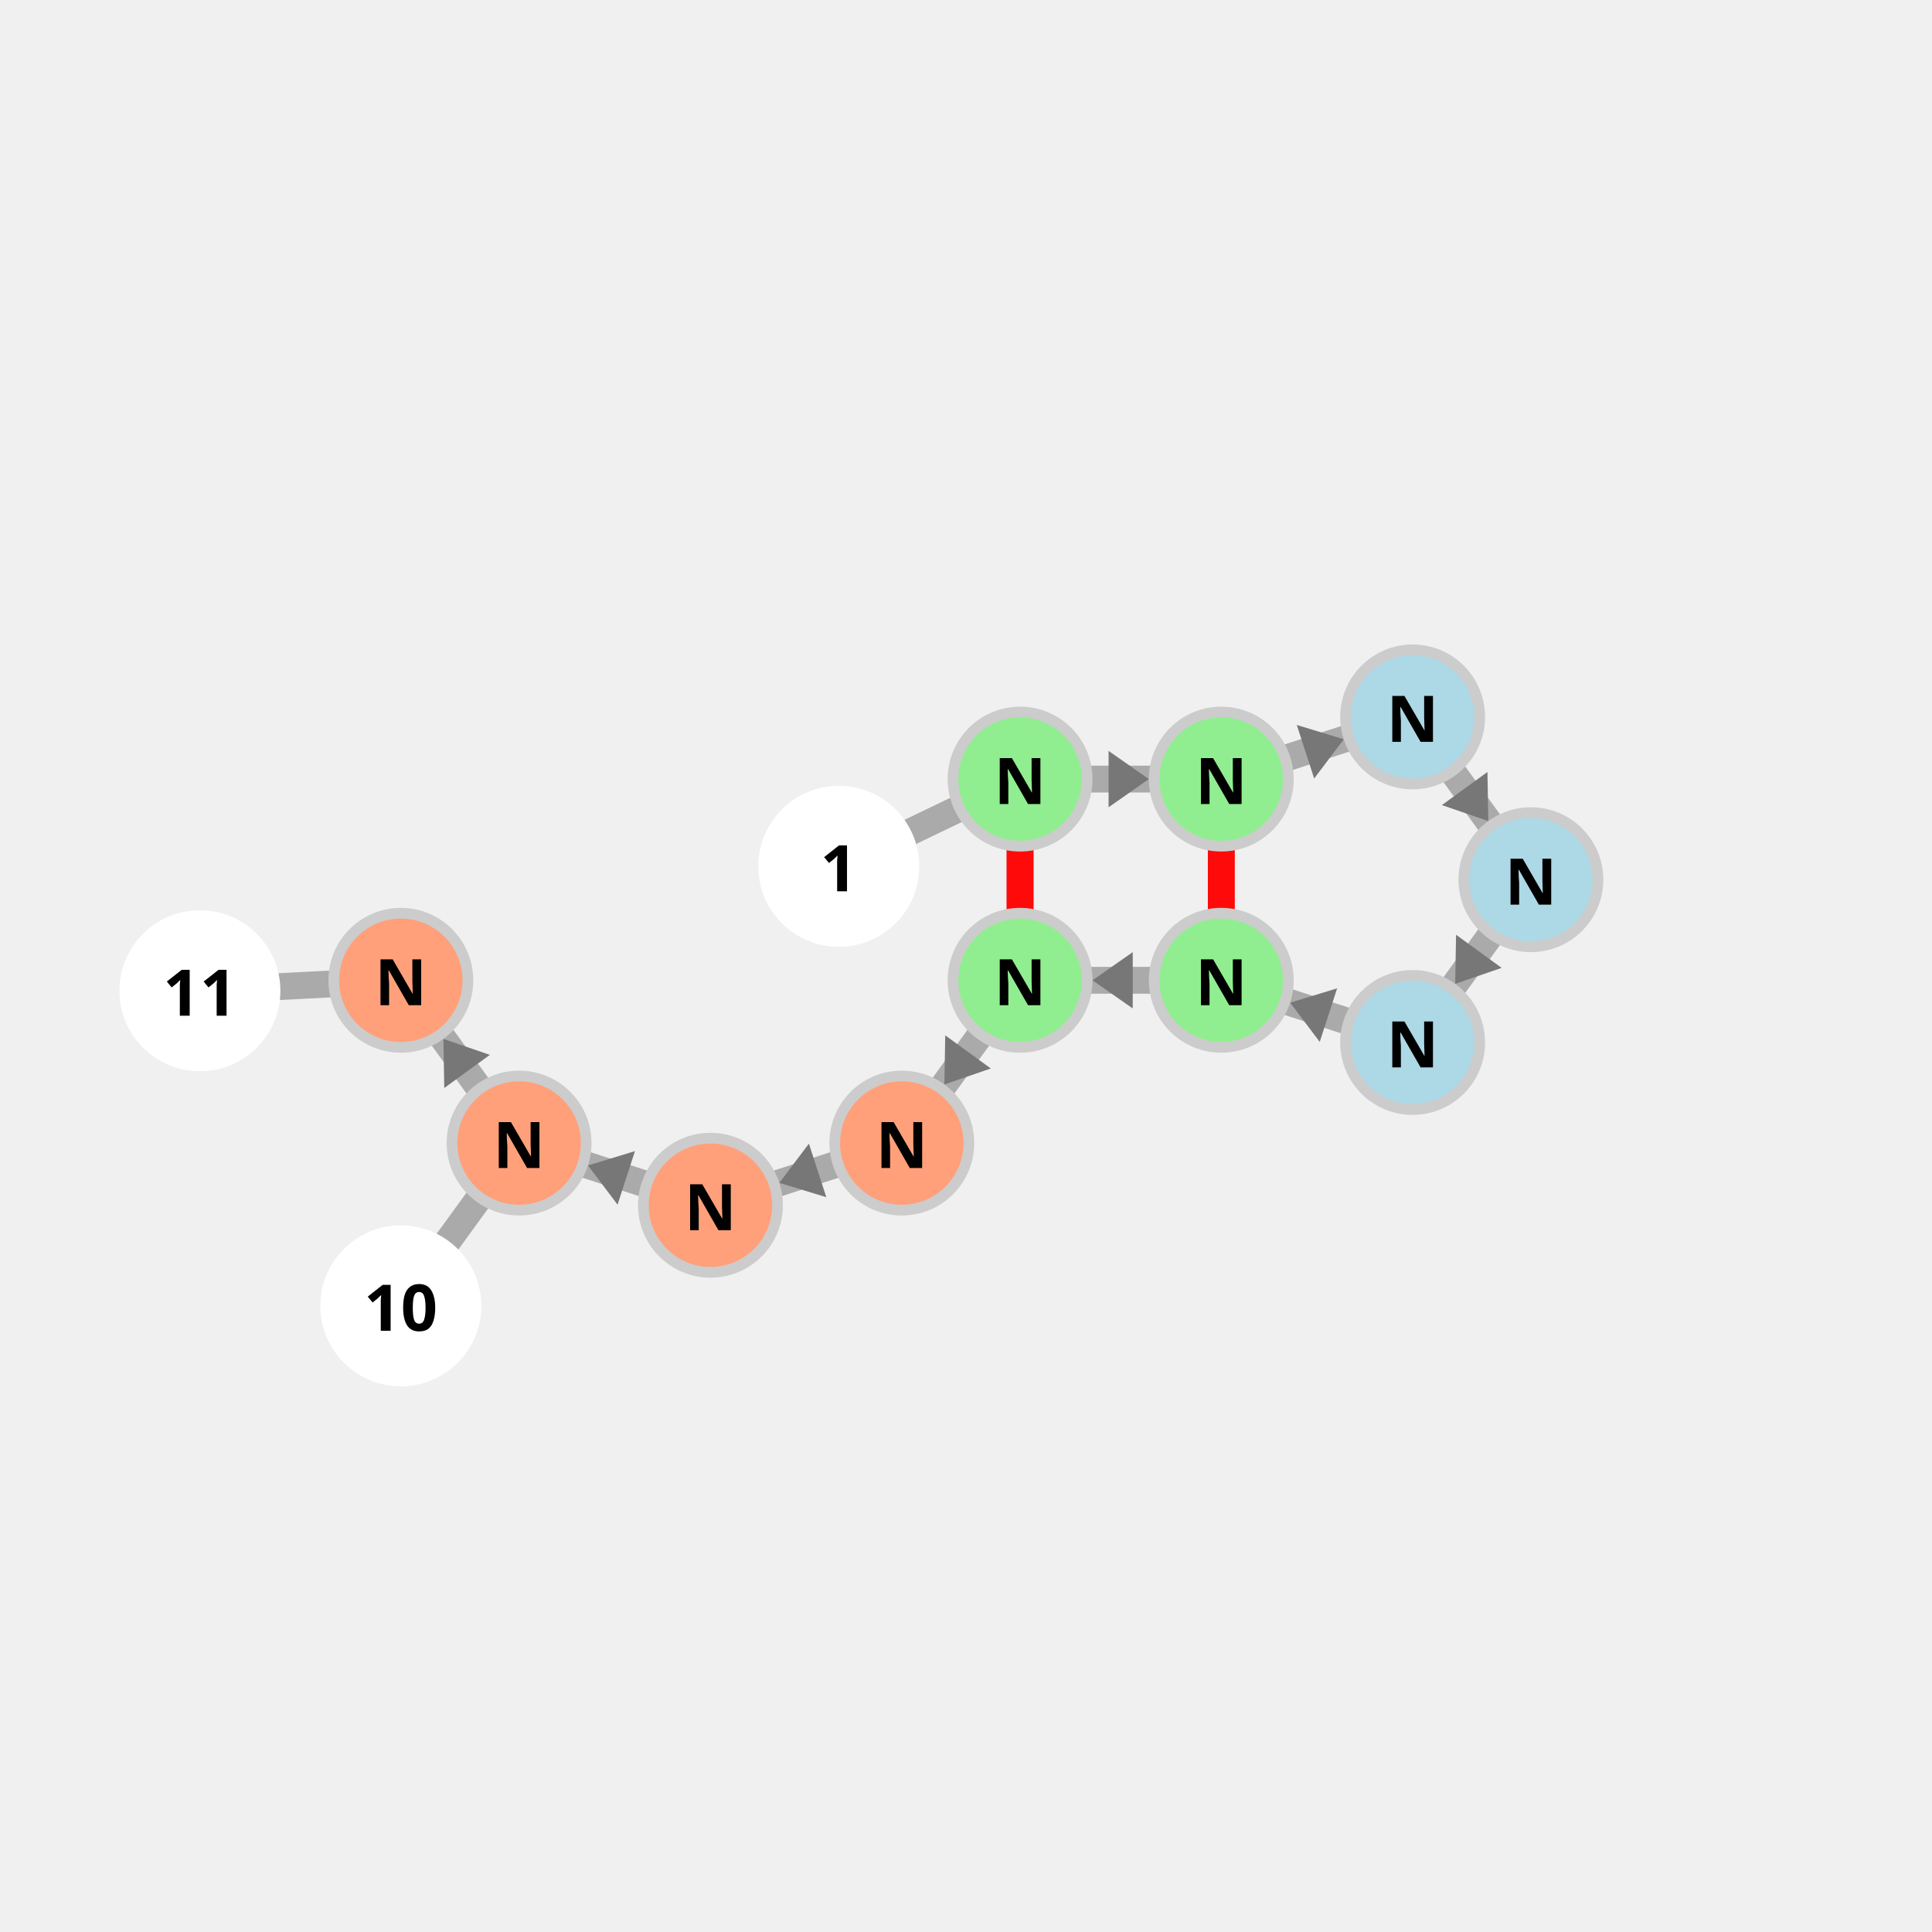
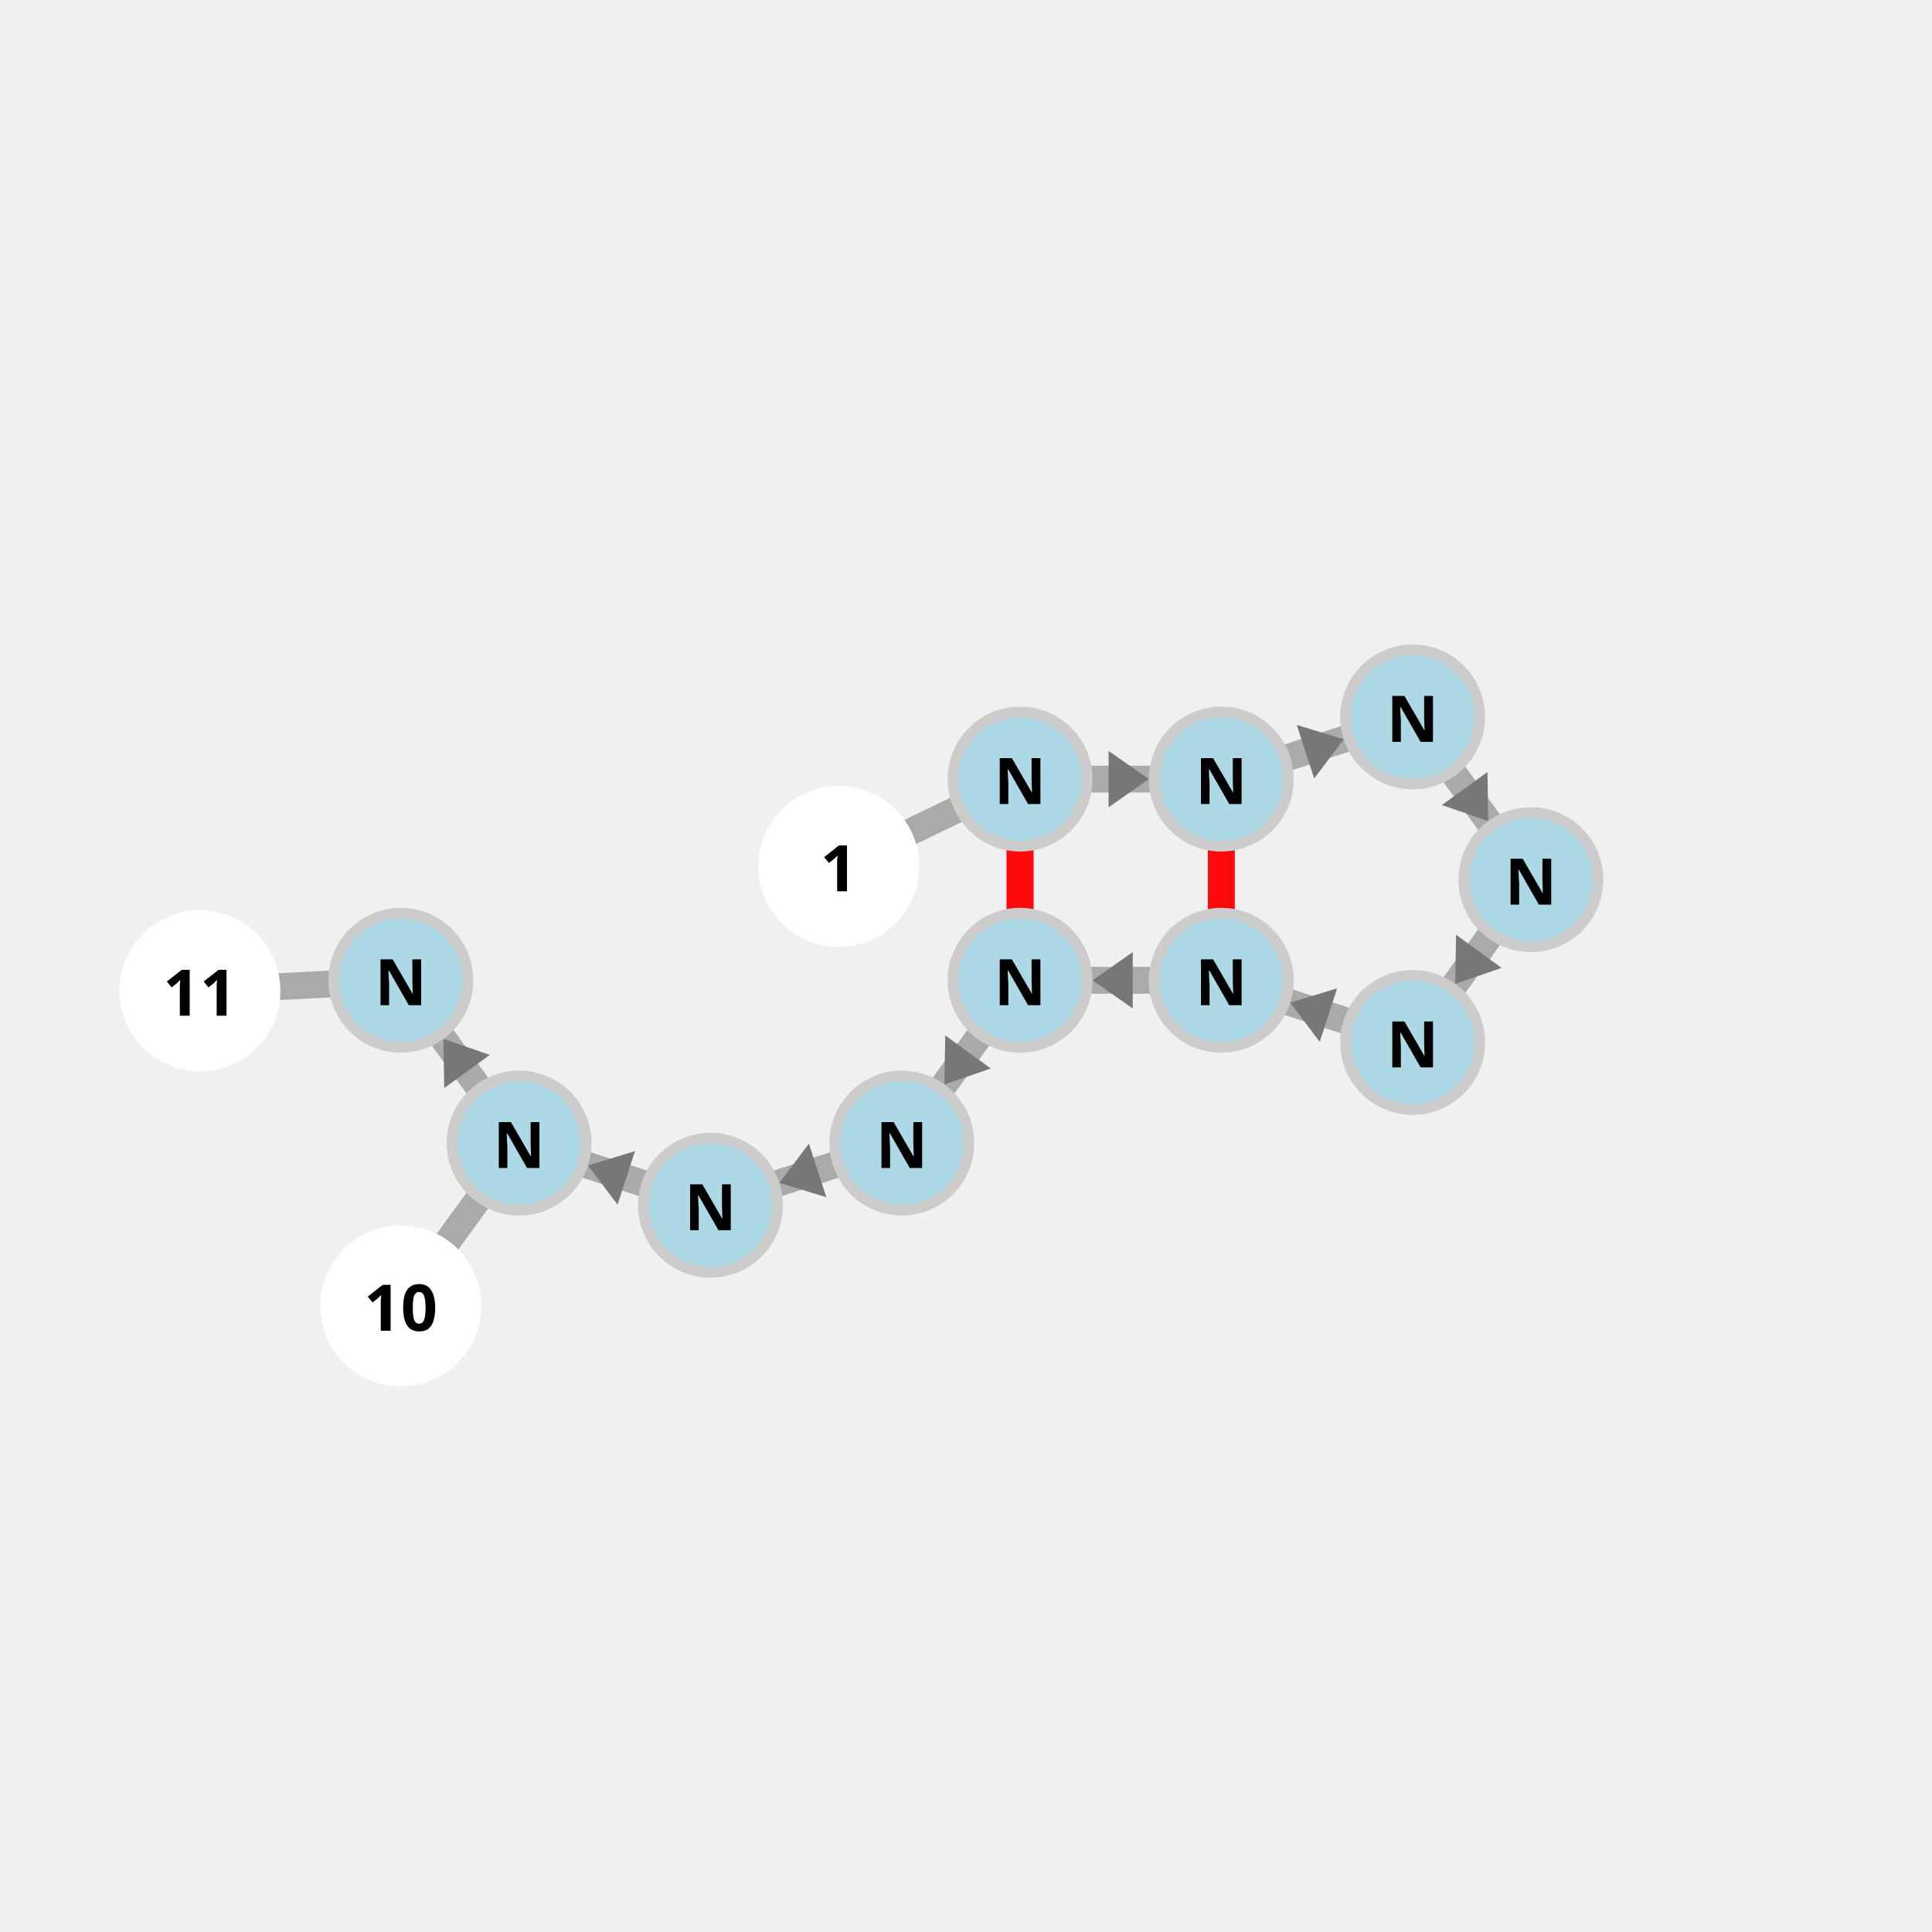
<svg xmlns="http://www.w3.org/2000/svg" viewBox="0 0 300 300">
  <style type="text/css">
 circle.fornac-node, polygon.fornac-node {
  stroke: #ccc;
  stroke-width: 0.8;
  opacity: 1;
  fill: white;
}

path.fornac-directionArrow {
  fill: #777;
  stroke: none;
  stroke-width: 0.8px;
}

g.fornac-plot {
    /* outline: 1px solid red; */
}

circle.fornac-node[base_type="a"] {
  fill: #dbdb8d;
}

circle.fornac-node[base_type="c"] {
  fill: #98df8a;
}

circle.fornac-node[base_type="g"] {
  fill: #ff9896;
}

circle.fornac-node[base_type="u"], circle.fornac-node[base_type="t"] {
  fill: #aec7e8;
}

.fornac-node &gt; text {
     pointer-events: none;
 }

circle.fornac-node[node_type="label"] {
    stroke: transparent;
    stroke-width: 0;
    fill: white;
    display: inline;
}

circle.fornac-node[node_type="protein"] {
    fill: gray;
    fill-opacity: 0.5;
    stroke-width: 4;
}

.fornac-selectedNode &gt; circle.fornac-node {
    stroke: red;
}

text.fornac-nodeLabel {
    font-weight: bold;
    font-family: Tahoma, Geneva, sans-serif;
    font-size: 0.4em;
    color: rgb(100,100,100);
    text-anchor: middle;
    alignment-baseline: middle;
    dominant-baseline: central;
    pointer-events: none;
    -webkit-touch-callout: none;
    -webkit-user-select: none;
    -khtml-user-select: none;
    -moz-user-select: none;
    -ms-user-select: none;
    user-select: none;
}

line.fornac-link {
  stroke: #999;
  stroke-opacity: 0.8;
  stroke-width: 2;
}

line.fornac-link[link_type="pseudoknot"] {
    stroke: red;
}

line.fornac-link[link_type="basepair"] {
  stroke: red;
}

line.fornac-link[link_type="intermolecule"] {
  stroke: blue;
}

line.fornac-link[link_type="chain_chain"] {
  stroke-dasharray: 3,3;
}

line.fornac-link[link_type="fake"] {
  stroke: green;
}

text.fornac-plotLabel {
    font-family: Tahoma, Geneva, sans-serif;
    font-weight: bolder;
    font-size: 1.2em;
    fill: rgba(200, 200, 200, 0.5);
    text-anchor: middle;
    alignment-baseline: central;
}

.fornac-transparent {
    fill: transparent;
    stroke-width: 0;
    stroke-opacity: 0;
    opacity: 0;
    visibility: hidden;
    pointer-events: none;
}

.fornac-dragLine {
  stroke: #999;
  stroke-width: 2;
  pointer-events: none;
}

.fornac-mouseEventHelper &gt; .extent {
  fill-opacity: .1;
  stroke: #fff;
  shape-rendering: crispEdges;
}

.d3-context-menu {
	position: absolute;
	display: none;
	background-color: #f2f2f2;
	border-radius: 4px;

	font-family: Arial, sans-serif;
	font-size: 14px;
	min-width: 150px;
	border: 1px solid #d4d4d4;

	z-index:1200;
}

.d3-context-menu ul {
	list-style-type: none;
	margin: 4px 0px;
	padding: 0px;
	cursor: default;
}

.d3-context-menu ul li {
	padding: 4px 16px;

	-webkit-touch-callout: none; /* iOS Safari */
	-webkit-user-select: none;   /* Chrome/Safari/Opera */
	-khtml-user-select: none;    /* Konqueror */
	-moz-user-select: none;      /* Firefox */
	-ms-user-select: none;       /* Internet Explorer/Edge */
	user-select: none;
}

.d3-context-menu ul li:hover {
	background-color: #4677f8;
	color: #fefefe;
}

.d3-context-menu-selected {
	background-color: #4677f8;
	color: #fefefe;
}

/*
	Header
*/

.d3-context-menu ul li.is-header
.d3-context-menu ul li.is-header:hover {
	background-color: #f2f2f2;
	color: #444;
	font-weight: bold;
	font-style: italic;
}

/*
	Disabled
*/

.d3-context-menu ul li.is-disabled
.d3-context-menu ul li.is-disabled:hover {
	background-color: #f2f2f2;
	color: #888;
	cursor: not-allowed;
}

/*
	Divider
*/

.d3-context-menu ul li.is-divider {
	padding: 0px 0px;
}

.d3-context-menu ul li.is-divider:hover {
	background-color: #f2f2f2;
}

.d3-context-menu ul hr {
	border: 0;
    height: 0;
    border-top: 1px solid rgba(0, 0, 0, 0.1);
    border-bottom: 1px solid rgba(255, 255, 255, 0.3);
}

/*# sourceMappingURL=fornac.css.map*/ 
</style>
  <g class="fornac-plot" transform="translate(-49.88728,-87.30719)scale(2.082835,2.082835)">
    <g class="fornac-links">
      <line class="link fornac-link" x1="100" y1="100" x2="100" y2="115" link_type="basepair" pointer-events="all" />
      <line class="link fornac-link" x1="115" y1="100" x2="115" y2="115" link_type="basepair" pointer-events="all" />
      <line class="link fornac-link" x1="100" y1="100" x2="115" y2="100" link_type="backbone" pointer-events="all" />
      <line class="link fornac-link" x1="115" y1="100" x2="129.266" y2="95.365" link_type="backbone" pointer-events="all" />
      <line class="link fornac-link" x1="129.266" y1="95.365" x2="138.083" y2="107.5" link_type="backbone" pointer-events="all" />
      <line class="link fornac-link" x1="138.083" y1="107.5" x2="129.266" y2="119.635" link_type="backbone" pointer-events="all" />
      <line class="link fornac-link" x1="115" y1="115" x2="115" y2="100" link_type="basepair" pointer-events="all" />
      <line class="link fornac-link" x1="129.266" y1="119.635" x2="115" y2="115" link_type="backbone" pointer-events="all" />
      <line class="link fornac-link" x1="100" y1="115" x2="100" y2="100" link_type="basepair" pointer-events="all" />
      <line class="link fornac-link" x1="115" y1="115" x2="100" y2="115" link_type="backbone" pointer-events="all" />
      <line class="link fornac-link" x1="100" y1="115" x2="91.183" y2="127.135" link_type="backbone" pointer-events="all" />
      <line class="link fornac-link" x1="91.183" y1="127.135" x2="76.917" y2="131.771" link_type="backbone" pointer-events="all" />
      <line class="link fornac-link" x1="76.917" y1="131.771" x2="62.652" y2="127.135" link_type="backbone" pointer-events="all" />
      <line class="link fornac-link" x1="62.652" y1="127.135" x2="53.835" y2="115" link_type="backbone" pointer-events="all" />
      <line class="link fornac-link" x1="100" y1="100" x2="86.484" y2="106.505" link_type="label_link" pointer-events="all" />
      <line class="link fornac-link" x1="115" y1="100" x2="112.653" y2="85.185" link_type="label_link" pointer-events="all" style="display:none" />
      <line class="link fornac-link" x1="129.266" y1="95.365" x2="133.901" y2="81.099" link_type="label_link" pointer-events="all" style="display:none" />
      <line class="link fornac-link" x1="138.083" y1="107.5" x2="153.083" y2="107.5" link_type="label_link" pointer-events="all" style="display:none" />
      <line class="link fornac-link" x1="129.266" y1="119.635" x2="133.901" y2="133.901" link_type="label_link" pointer-events="all" style="display:none" />
      <line class="link fornac-link" x1="115" y1="115" x2="112.653" y2="129.815" link_type="label_link" pointer-events="all" style="display:none" />
      <line class="link fornac-link" x1="100" y1="115" x2="106.81" y2="128.365" link_type="label_link" pointer-events="all" style="display:none" />
      <line class="link fornac-link" x1="91.183" y1="127.135" x2="100" y2="139.271" link_type="label_link" pointer-events="all" style="display:none" />
      <line class="link fornac-link" x1="76.917" y1="131.771" x2="76.917" y2="146.771" link_type="label_link" pointer-events="all" style="display:none" />
      <line class="link fornac-link" x1="62.652" y1="127.135" x2="53.835" y2="139.271" link_type="label_link" pointer-events="all" />
      <line class="link fornac-link" x1="53.835" y1="115" x2="38.855" y2="115.78" link_type="label_link" pointer-events="all" />
    </g>
    <g class="fornac-nodes">
      <g class="gnode" struct_name="empty" transform="translate(100,100)" num="n1" rnum="n11">
        <path class="fornac-directionArrow" node_num="1" />
-         <circle class="fornac-node" node_type="nucleotide" node_num="1" r="5" style="fill: lightgreen;" />
+         <circle class="fornac-node" node_type="nucleotide" node_num="1" r="5" style="fill: lightblue;" />
        <text class="fornac-nodeLabel" label_type="nucleotide">N</text>
      </g>
      <g class="gnode" struct_name="empty" transform="translate(115,100)" num="n2" rnum="n10">
        <path class="fornac-directionArrow" node_num="2" d="M-8.4,-2.1L-5.4,0L-8.4,2.1" />
-         <circle class="fornac-node" node_type="nucleotide" node_num="2" r="5" style="fill: lightgreen;" />
+         <circle class="fornac-node" node_type="nucleotide" node_num="2" r="5" style="fill: lightblue;" />
        <text class="fornac-nodeLabel" label_type="nucleotide">N</text>
      </g>
      <g class="gnode" struct_name="empty" transform="translate(129.2658,95.36475)" num="n3" rnum="n9">
        <path class="fornac-directionArrow" node_num="3" d="M-8.638,0.599L-5.136,1.669L-7.34,4.593" />
        <circle class="fornac-node" node_type="nucleotide" node_num="3" r="5" style="fill: lightblue;" />
        <text class="fornac-nodeLabel" label_type="nucleotide">N</text>
      </g>
      <g class="gnode" struct_name="empty" transform="translate(138.0826,107.5)" num="n4" rnum="n8">
        <path class="fornac-directionArrow" node_num="4" d="M-3.238,-8.03L-3.174,-4.369L-6.636,-5.561" />
        <circle class="fornac-node" node_type="nucleotide" node_num="4" r="5" style="fill: lightblue;" />
        <text class="fornac-nodeLabel" label_type="nucleotide">N</text>
      </g>
      <g class="gnode" struct_name="empty" transform="translate(129.2658,119.6353)" num="n5" rnum="n7">
        <path class="fornac-directionArrow" node_num="5" d="M6.636,-5.561L3.174,-4.369L3.238,-8.03" />
        <circle class="fornac-node" node_type="nucleotide" node_num="5" r="5" style="fill: lightblue;" />
        <text class="fornac-nodeLabel" label_type="nucleotide">N</text>
      </g>
      <g class="gnode" struct_name="empty" transform="translate(115,115)" num="n6" rnum="n6">
        <path class="fornac-directionArrow" node_num="6" d="M7.34,4.593L5.136,1.669L8.638,0.599" />
-         <circle class="fornac-node" node_type="nucleotide" node_num="6" r="5" style="fill: lightgreen;" />
+         <circle class="fornac-node" node_type="nucleotide" node_num="6" r="5" style="fill: lightblue;" />
        <text class="fornac-nodeLabel" label_type="nucleotide">N</text>
      </g>
      <g class="gnode" struct_name="empty" transform="translate(100,115)" num="n7" rnum="n5">
        <path class="fornac-directionArrow" node_num="7" d="M8.4,2.1L5.4,0L8.4,-2.1" />
-         <circle class="fornac-node" node_type="nucleotide" node_num="7" r="5" style="fill: lightgreen;" />
+         <circle class="fornac-node" node_type="nucleotide" node_num="7" r="5" style="fill: lightblue;" />
        <text class="fornac-nodeLabel" label_type="nucleotide">N</text>
      </g>
      <g class="gnode" struct_name="empty" transform="translate(91.18322,127.1353)" num="n8" rnum="n4">
        <path class="fornac-directionArrow" node_num="8" d="M6.636,-5.561L3.174,-4.369L3.238,-8.03" />
-         <circle class="fornac-node" node_type="nucleotide" node_num="8" r="5" style="fill: lightsalmon;" />
+         <circle class="fornac-node" node_type="nucleotide" node_num="8" r="5" style="fill: lightblue;" />
        <text class="fornac-nodeLabel" label_type="nucleotide">N</text>
      </g>
      <g class="gnode" struct_name="empty" transform="translate(76.91737,131.7705)" num="n9" rnum="n3">
        <path class="fornac-directionArrow" node_num="9" d="M8.638,-0.599L5.136,-1.669L7.34,-4.593" />
-         <circle class="fornac-node" node_type="nucleotide" node_num="9" r="5" style="fill: lightsalmon;" />
+         <circle class="fornac-node" node_type="nucleotide" node_num="9" r="5" style="fill: lightblue;" />
        <text class="fornac-nodeLabel" label_type="nucleotide">N</text>
      </g>
      <g class="gnode" struct_name="empty" transform="translate(62.65153,127.1353)" num="n10" rnum="n2">
        <path class="fornac-directionArrow" node_num="10" d="M7.34,4.593L5.136,1.669L8.638,0.599" />
-         <circle class="fornac-node" node_type="nucleotide" node_num="10" r="5" style="fill: lightsalmon;" />
+         <circle class="fornac-node" node_type="nucleotide" node_num="10" r="5" style="fill: lightblue;" />
        <text class="fornac-nodeLabel" label_type="nucleotide">N</text>
      </g>
      <g class="gnode" struct_name="empty" transform="translate(53.83475,115)" num="n11" rnum="n1">
        <path class="fornac-directionArrow" node_num="11" d="M3.238,8.03L3.174,4.369L6.636,5.561" />
-         <circle class="fornac-node" node_type="nucleotide" node_num="11" r="5" style="fill: lightsalmon;" />
+         <circle class="fornac-node" node_type="nucleotide" node_num="11" r="5" style="fill: lightblue;" />
        <text class="fornac-nodeLabel" label_type="nucleotide">N</text>
      </g>
      <g class="gnode" struct_name="empty" transform="translate(86.48404,106.5053)" num="n-1" rnum="n13">
        <circle class="fornac-node" r="6" node_type="label" node_num="-1" />
        <text class="fornac-nodeLabel" label_type="label">1</text>
      </g>
      <g class="gnode" struct_name="empty" transform="translate(112.6535,85.18467)" num="n-1" rnum="n13" style="display:none">
        <circle class="fornac-node" r="6" node_type="label" node_num="-1" />
        <text class="fornac-nodeLabel" label_type="label">0</text>
      </g>
      <g class="gnode" struct_name="empty" transform="translate(133.9011,81.0989)" num="n-1" rnum="n13" style="display:none">
        <circle class="fornac-node" r="6" node_type="label" node_num="-1" />
        <text class="fornac-nodeLabel" label_type="label">0</text>
      </g>
      <g class="gnode" struct_name="empty" transform="translate(153.0826,107.5)" num="n-1" rnum="n13" style="display:none">
        <circle class="fornac-node" r="6" node_type="label" node_num="-1" />
        <text class="fornac-nodeLabel" label_type="label">0</text>
      </g>
      <g class="gnode" struct_name="empty" transform="translate(133.9011,133.9011)" num="n-1" rnum="n13" style="display:none">
        <circle class="fornac-node" r="6" node_type="label" node_num="-1" />
        <text class="fornac-nodeLabel" label_type="label">0</text>
      </g>
      <g class="gnode" struct_name="empty" transform="translate(112.6535,129.8153)" num="n-1" rnum="n13" style="display:none">
        <circle class="fornac-node" r="6" node_type="label" node_num="-1" />
        <text class="fornac-nodeLabel" label_type="label">0</text>
      </g>
      <g class="gnode" struct_name="empty" transform="translate(106.8099,128.3651)" num="n-1" rnum="n13" style="display:none">
        <circle class="fornac-node" r="6" node_type="label" node_num="-1" />
        <text class="fornac-nodeLabel" label_type="label">0</text>
      </g>
      <g class="gnode" struct_name="empty" transform="translate(100,139.2705)" num="n-1" rnum="n13" style="display:none">
        <circle class="fornac-node" r="6" node_type="label" node_num="-1" />
        <text class="fornac-nodeLabel" label_type="label">0</text>
      </g>
      <g class="gnode" struct_name="empty" transform="translate(76.91737,146.7705)" num="n-1" rnum="n13" style="display:none">
        <circle class="fornac-node" r="6" node_type="label" node_num="-1" />
        <text class="fornac-nodeLabel" label_type="label">0</text>
      </g>
      <g class="gnode" struct_name="empty" transform="translate(53.83475,139.2705)" num="n-1" rnum="n13">
        <circle class="fornac-node" r="6" node_type="label" node_num="-1" />
        <text class="fornac-nodeLabel" label_type="label">10</text>
      </g>
      <g class="gnode" struct_name="empty" transform="translate(38.85507,115.7805)" num="n-1" rnum="n13">
        <circle class="fornac-node" r="6" node_type="label" node_num="-1" />
        <text class="fornac-nodeLabel" label_type="label">11</text>
      </g>
      <g class="gnode" transform="translate(107.5,107.5)" num="n-1" rnum="n13" style="display:none">
        <text class="fornac-nodeLabel" label_type="middle" />
      </g>
      <g class="gnode" transform="translate(53.83475,115)" num="n-3" rnum="n15">
        <text class="fornac-nodeLabel" label_type="middle" />
      </g>
      <g class="gnode" transform="translate(100,100)" num="n-2" rnum="n14">
        <text class="fornac-nodeLabel" label_type="middle" />
      </g>
      <g class="gnode" transform="translate(80.76448,119.3402)" num="n-1" rnum="n13" style="display:none">
        <text class="fornac-nodeLabel" label_type="middle" />
      </g>
      <g class="gnode" transform="translate(125.3229,107.5)" num="n-1" rnum="n13">
        <text class="fornac-nodeLabel" label_type="middle" />
      </g>
    </g>
  </g>
</svg>
